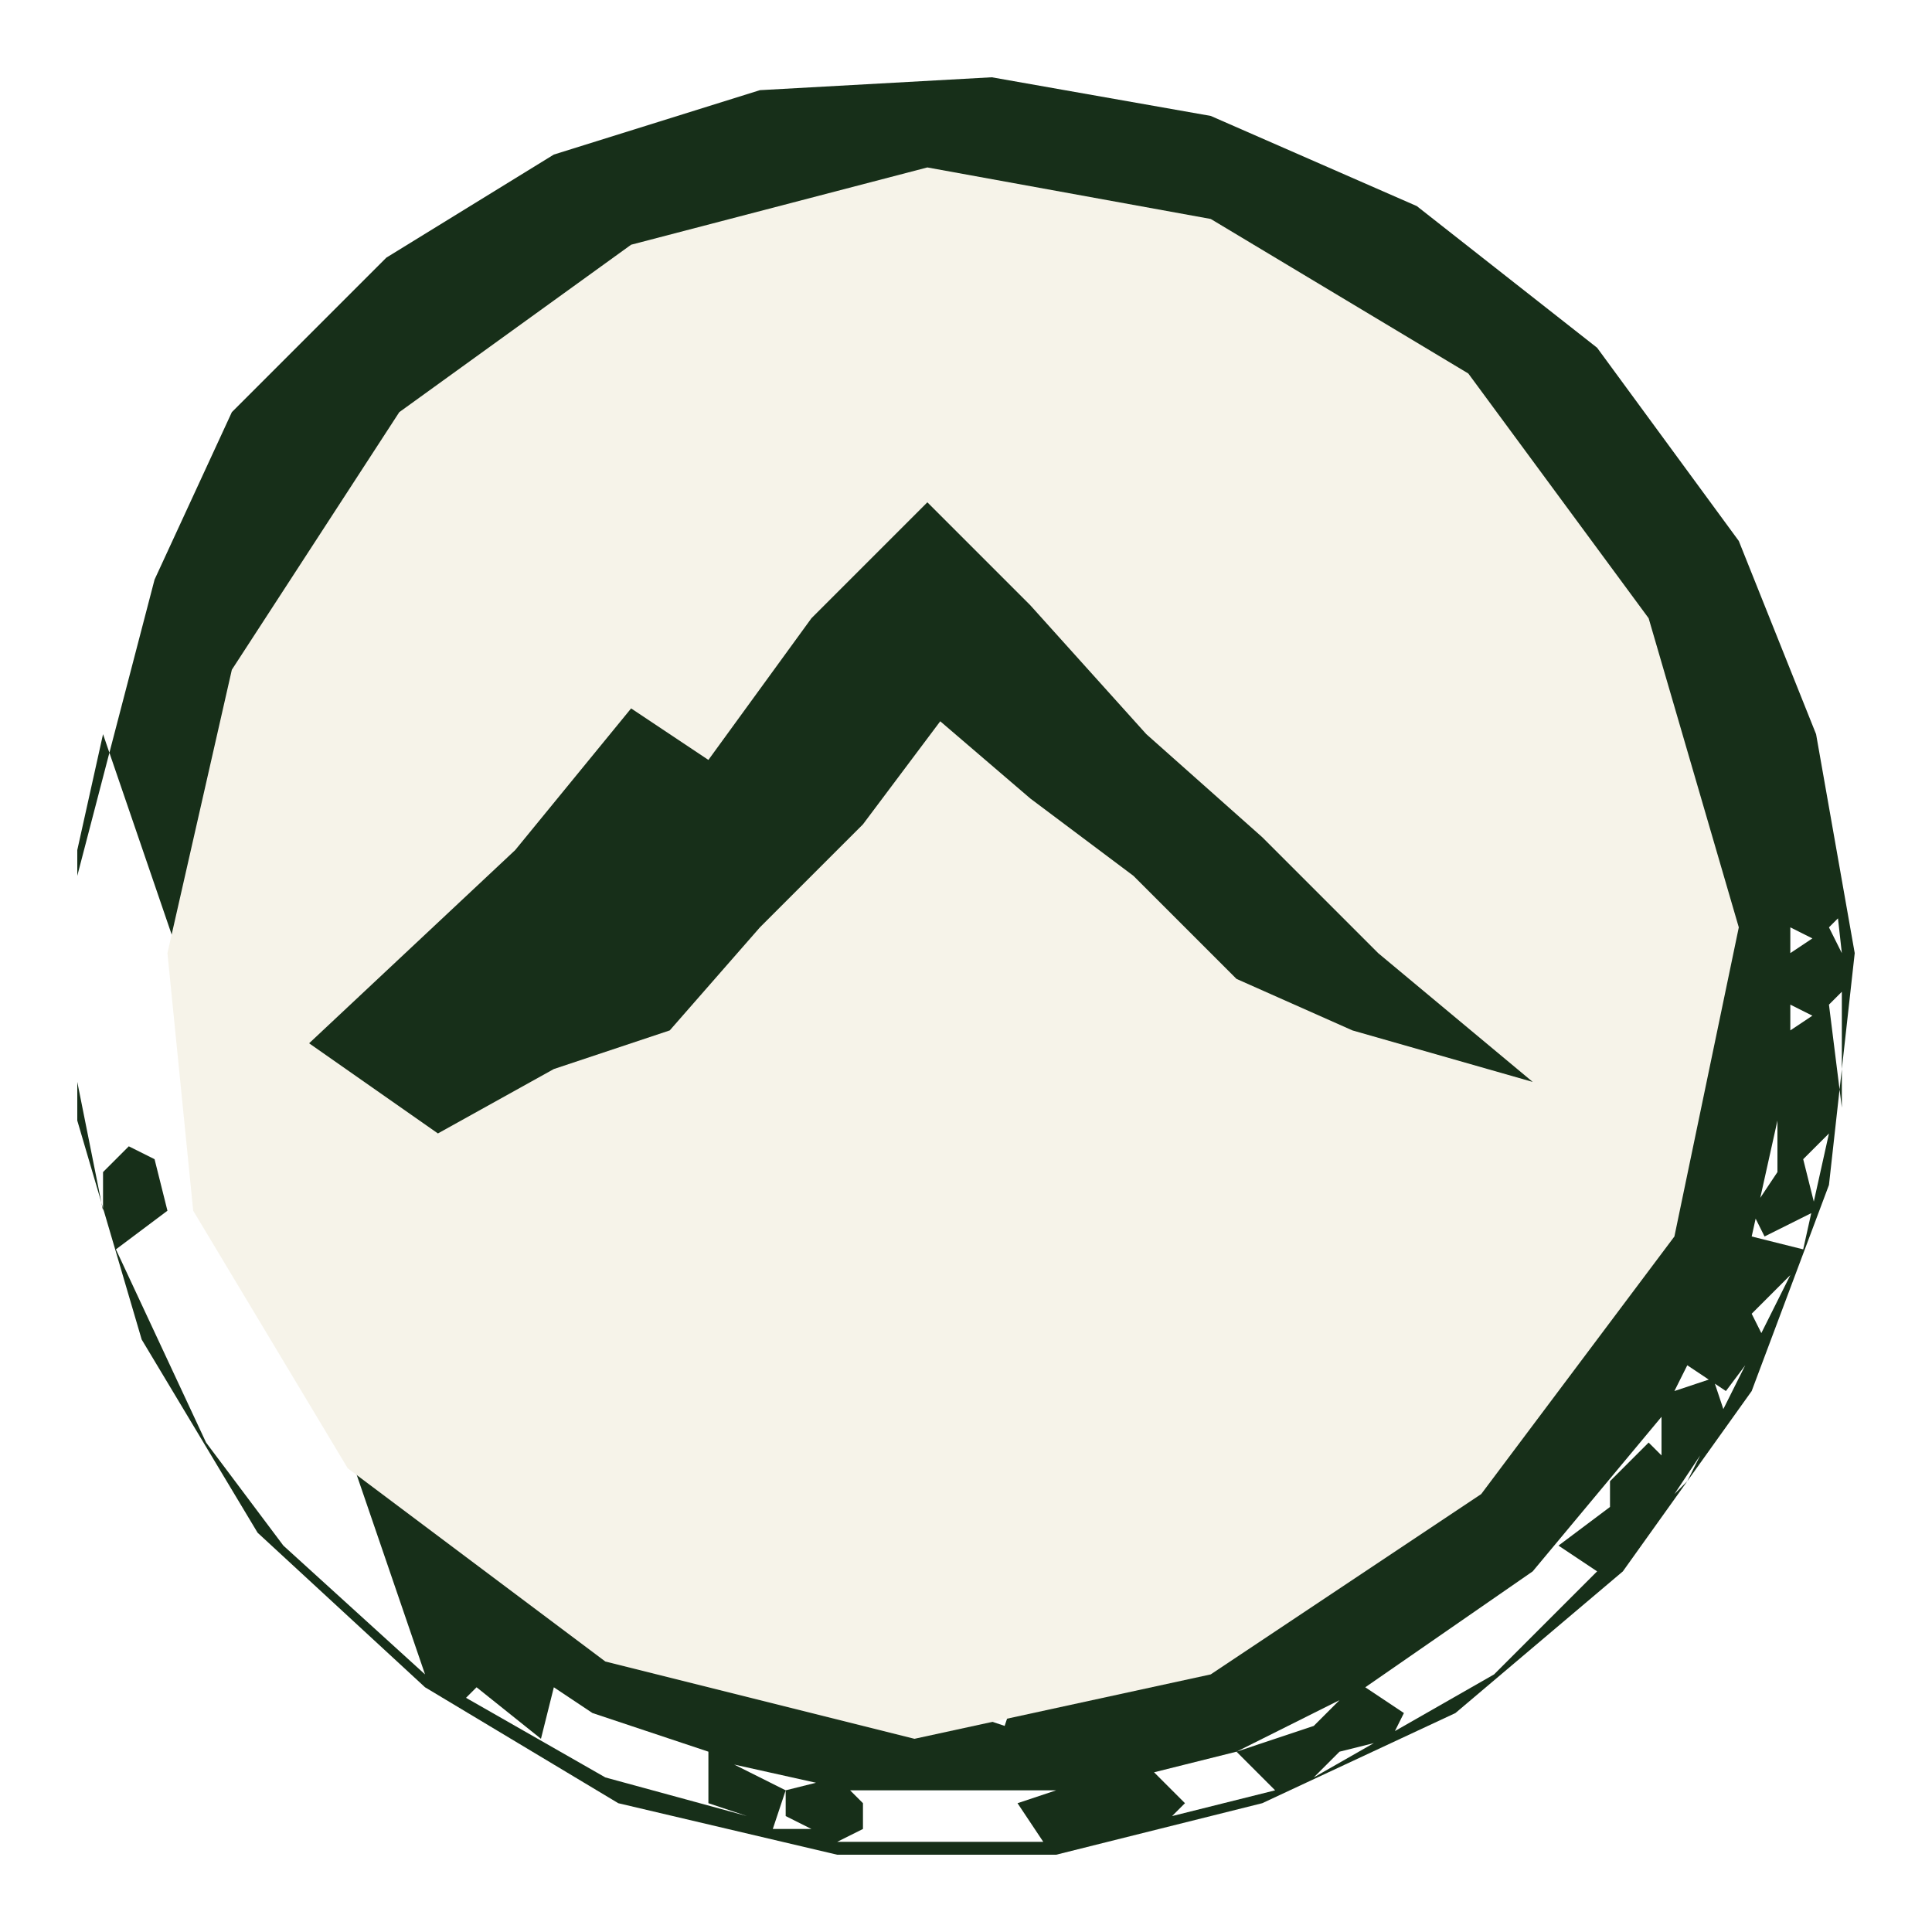
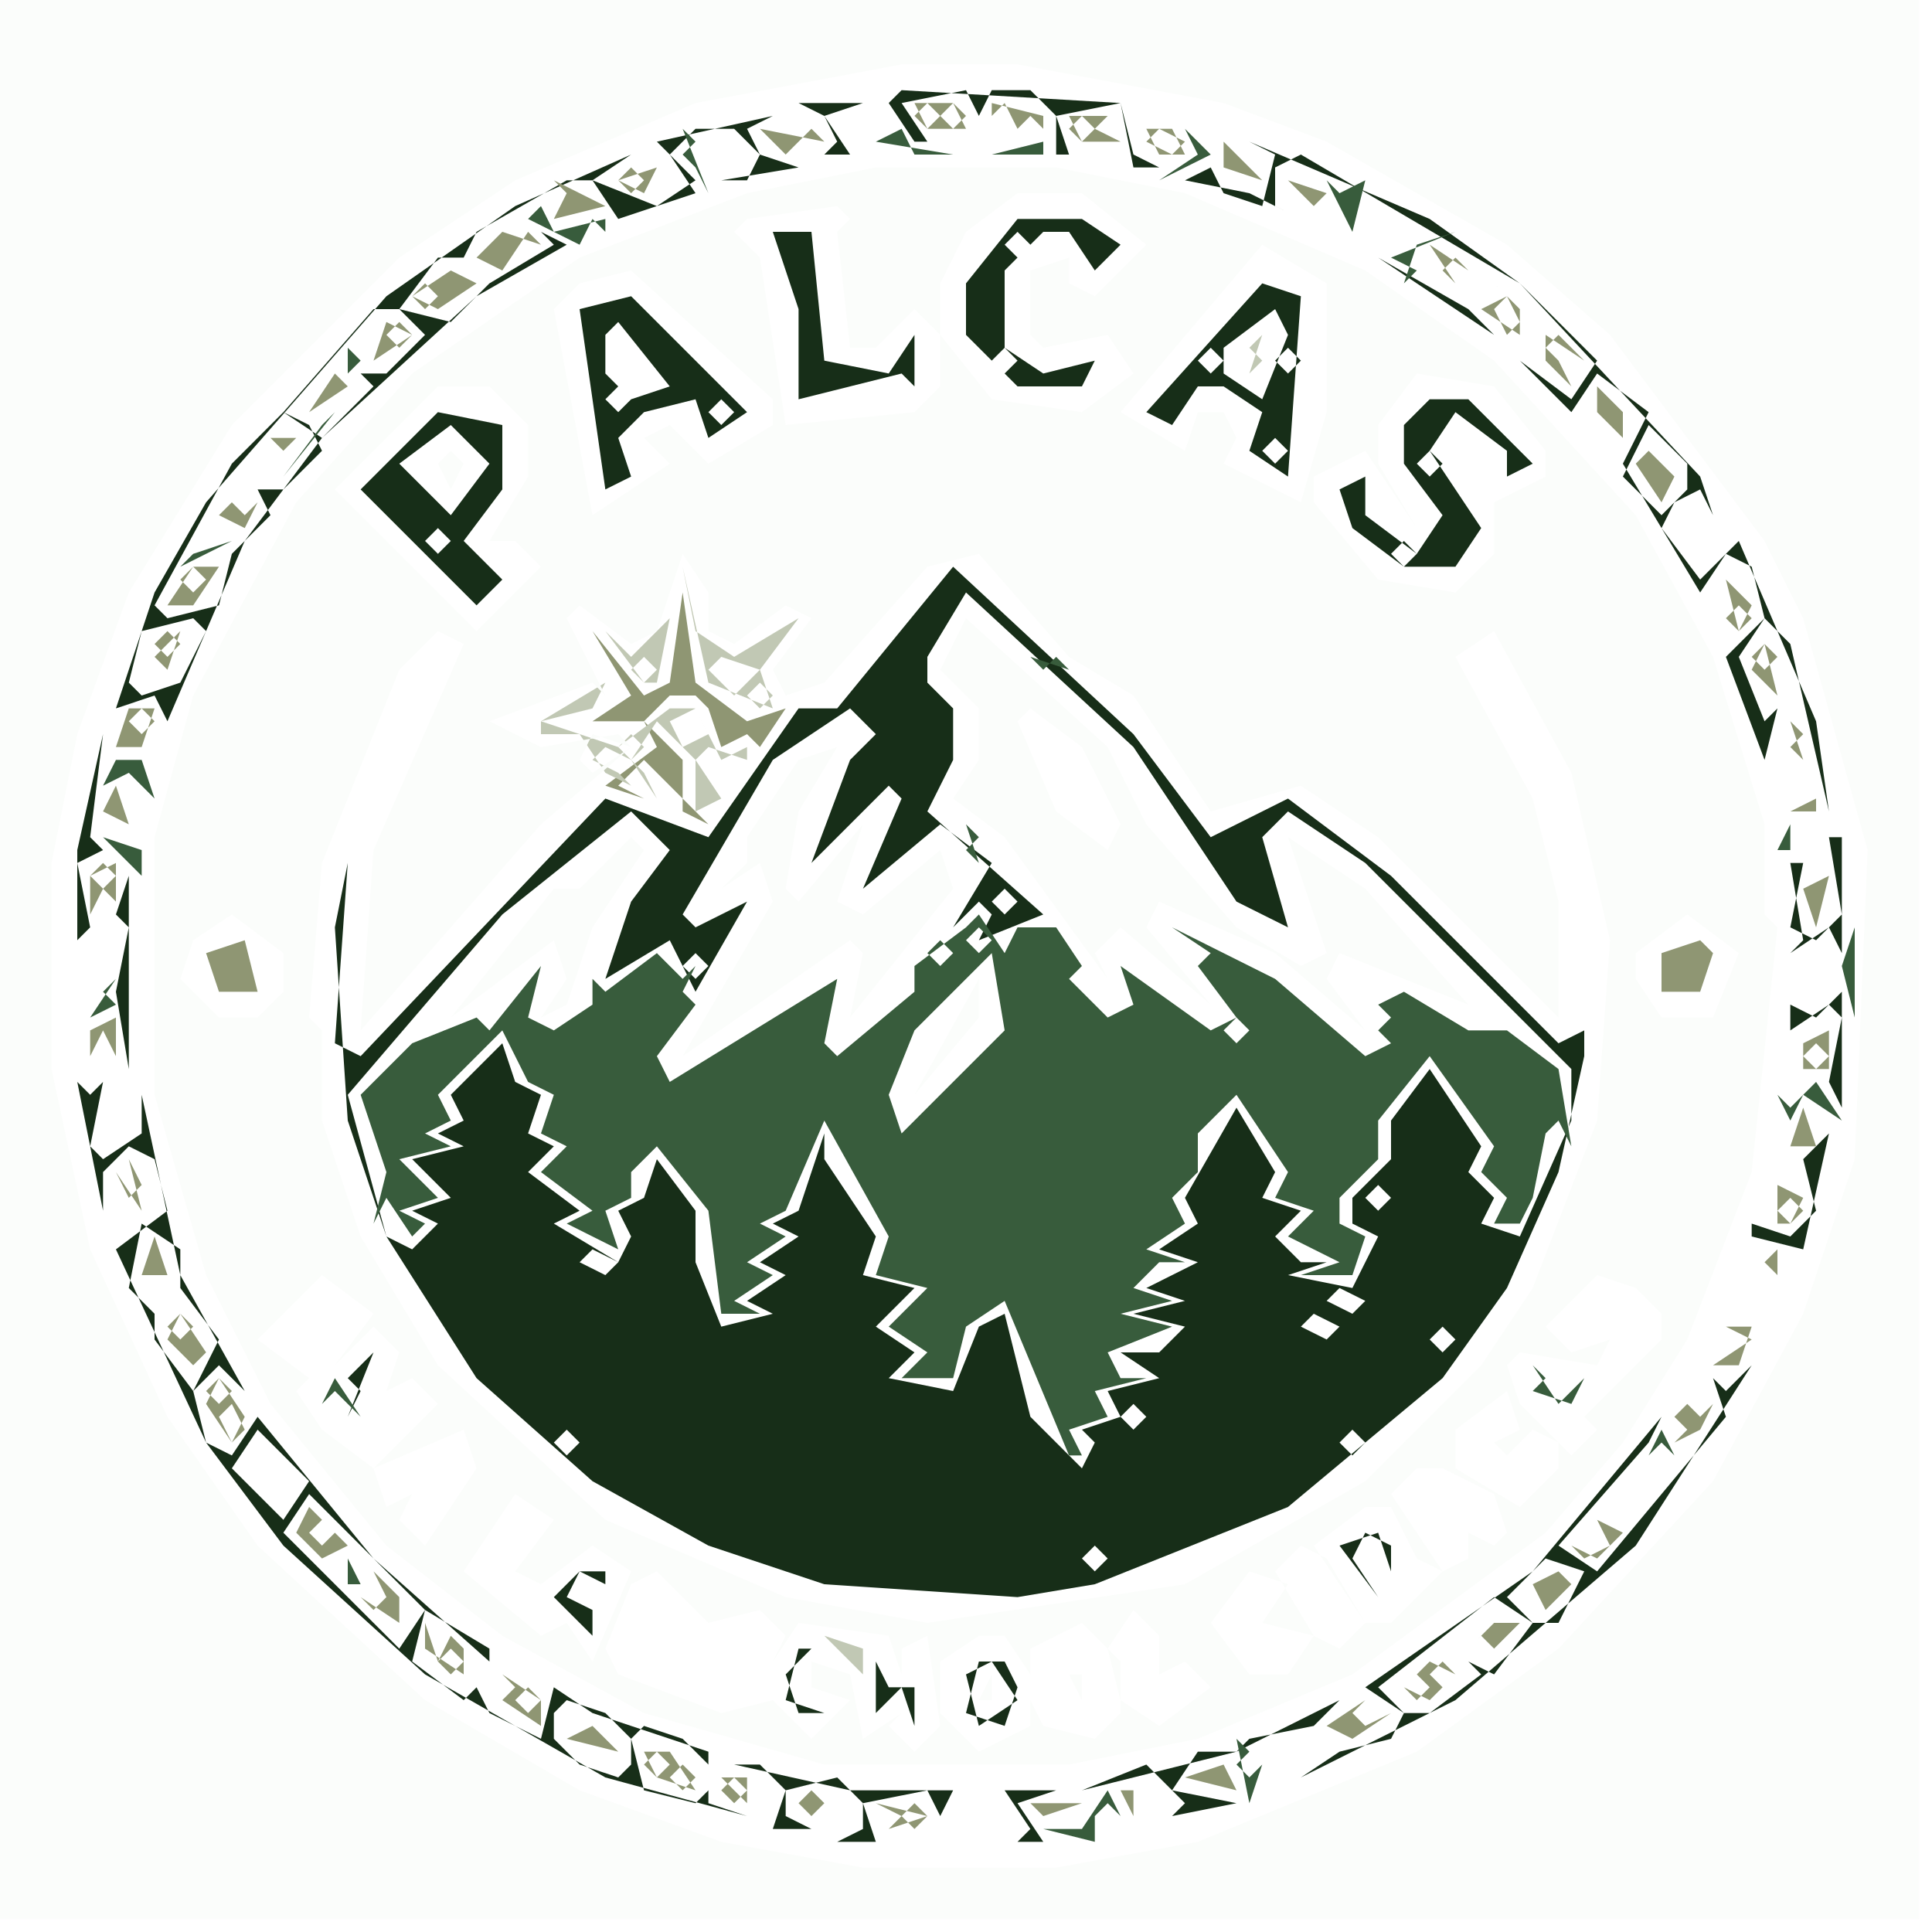
<svg xmlns="http://www.w3.org/2000/svg" viewBox="0 0 150 150" role="img" aria-label="Logo PALCAS SMA Labscira">
-   <path fill="#172f19" d="M57,137 L61,139 L60,142 L63,142 L61,141 L61,139 L65,138 L67,140 L67,142 L65,143 L84,143 L81,143 L79,140 L82,139 L66,139Z M76,129 L75,133 L78,134 L79,131 L78,129Z M29,105 L27,107 L27,110Z M139,99 L136,102 L137,104 L134,108 L131,106 L135,98 L130,108 L133,107 L134,110 L130,116 L124,122 L121,120 L125,117 L125,115 L128,112 L129,113 L129,110 L119,122 L106,131 L109,133 L108,135 L104,136 L102,134 L104,132 L96,136 L84,139 L89,137 L92,140 L91,141 L99,139 L96,136 L102,134 L104,136 L102,138 L116,130 L131,115Z M138,87 L136,96 L140,97 L142,88 L140,90 L141,94 L137,96 L136,94 L138,91Z M142,65 L143,71 L141,73 L139,72 L139,67 L139,85 L139,80 L142,78 L143,86 L143,77 L141,79 L139,78 L139,74 L142,72 L143,74Z M8,57 L6,66 L6,84 L8,94 L8,91 L10,89 L12,90 L13,94 L9,97 L16,112 L22,120 L33,130 L47,138 L58,141 L55,140 L55,136 L46,133 L40,129 L43,131 L42,135 L37,131 L36,132 L33,130Z M12,45 L18,32 L30,20 L43,12 L59,7 L77,6 L94,9 L110,16 L124,27 L135,42 L141,57 L144,74 L142,92 L136,108 L126,122 L113,133 L98,140 L82,144 L65,144 L48,140 L33,131 L20,119 L11,104 L6,87 L6,68Z M31,97 L39,106 L50,114 L63,119 L77,121 L91,119 L104,113 L115,104 L123,92 L128,78 L127,63 L122,49 L113,37 L101,28 L87,22 L72,20 L57,22 L43,29 L31,39 L23,52 L18,67 L19,82 L23,91Z" />
-   <path fill="#536b42" d="M31,97 L39,106 L50,114 L63,119 L77,121 L91,119 L104,113 L115,104 L123,92 L128,78 L127,63 L122,49 L113,37 L101,28 L87,22 L72,20 L57,22 L43,29 L31,39 L23,52 L18,67 L19,82 L23,91Z" />
-   <path fill="#f6f3e9" d="M13,74 L18,52 L31,32 L49,19 L72,13 L94,17 L114,29 L128,48 L135,72 L130,96 L115,116 L94,130 L71,135 L47,129 L27,114 L15,94Z" />
-   <path fill="#172f19" d="M24,81 L40,66 L49,55 L55,59 L63,48 L72,39 L80,47 L89,57 L98,65 L107,74 L119,84 L105,80 L96,76 L88,68 L80,62 L73,56 L67,64 L59,72 L52,80 L43,83 L34,88Z" />
+   <path fill="#172e18" fill-rule="evenodd" d="M57,137 L59,137 L61,139 L60,142 L63,142 L61,141 L61,139 L65,138 L67,140 L67,142 L65,143 L84,143 L81,143 L79,140 L82,139 L66,139Z M67,140 L72,139 L73,141 L74,139 L78,139 L80,142 L79,143 L68,143Z M76,129 L75,133 L78,134 L79,131 L78,129Z M75,130 L77,129 L79,132 L76,134Z M68,129 L68,133 L70,131 L71,134 L71,131 L69,131Z M62,128 L61,132 L64,133 L62,133 L61,130 L63,128 L65,128Z M45,122 L47,123 L47,122 L45,122 L43,124 L46,127 L46,125 L44,124Z M106,119 L108,120 L108,122 L107,119 L104,120 L107,124 L105,121Z M136,106 L134,108 L133,107 L134,110 L124,122 L121,120 L128,112 L129,113 L128,112 L129,110 L119,122 L106,131 L109,133 L108,135 L104,136 L102,134 L104,132 L96,136 L84,139 L89,137 L92,140 L91,141 L96,140 L91,139 L93,136 L96,136 L99,139 L96,136 L97,135 L102,134 L104,136 L101,138 L113,132 L127,120Z M119,126 L116,130 L114,129 L115,130 L111,133 L109,133 L107,131 L116,124Z M120,121 L123,122 L121,126 L119,126 L117,124Z M29,105 L27,107 L28,108 L27,110Z M142,88 L140,90 L141,94 L139,96 L136,95 L136,96 L140,97Z M10,68 L9,71 L10,72 L9,77 L10,83Z M142,65 L143,71 L141,73 L139,72 L140,67 L139,67 L140,73 L139,74 L139,85 L139,80 L142,78 L143,79 L142,84 L143,86 L143,77 L141,79 L139,78 L139,74 L142,72 L143,74 L143,65Z M8,57 L6,66 L6,84 L8,94 L8,91 L10,89 L12,90 L13,94 L9,97 L16,112 L22,120 L33,130 L47,138 L58,141 L55,140 L55,136 L46,133 L40,129 L43,131 L42,135 L38,133 L37,131 L36,132 L32,129 L33,125 L38,128 L38,129 L29,121 L20,110 L18,113 L16,112 L15,108 L17,106 L19,108 L14,99 L11,85 L11,88 L8,90 L7,89 L8,84 L7,85 L6,84 L6,73 L7,72 L6,67 L8,66 L7,65Z M49,135 L50,134 L53,135 L55,137 L55,139 L54,140 L50,139Z M43,133 L44,132 L47,133 L49,135 L49,137 L48,138 L45,137 L43,135Z M24,116 L33,125 L31,128 L22,119Z M20,111 L24,115 L22,118 L18,114Z M14,100 L17,104 L15,108 L12,104 L12,102Z M11,95 L14,97 L14,100 L12,102 L10,100Z M74,44 L65,55 L62,55 L55,65 L47,62 L28,82 L26,81 L27,67 L26,72 L27,87 L30,96 L37,107 L46,115 L55,120 L64,123 L79,124 L85,123 L100,117 L112,107 L117,100 L121,91 L123,82 L123,72 L123,80 L121,81 L108,68 L100,62 L94,65 L88,57Z M84,121 L85,120 L86,121 L85,122Z M104,112 L105,111 L106,112 L105,113Z M43,112 L44,111 L45,112 L44,113Z M87,110 L88,109 L89,110 L88,111Z M111,104 L112,103 L113,104 L112,105Z M101,103 L102,102 L104,103 L103,104Z M103,101 L104,100 L106,101 L105,102Z M45,98 L46,97 L48,98 L47,99Z M106,93 L107,92 L108,93 L107,94Z M53,75 L54,74 L55,75 L54,76Z M77,70 L78,69 L79,70 L78,71Z M75,46 L88,58 L96,70 L100,72 L98,65 L100,63 L106,67 L122,83 L122,87 L118,96 L115,95 L116,93 L114,91 L115,89 L111,83 L108,87 L108,90 L105,93 L105,95 L107,96 L105,100 L100,99 L103,98 L101,98 L99,96 L101,94 L98,93 L99,91 L96,86 L92,93 L93,95 L90,97 L93,98 L89,100 L92,101 L88,102 L92,103 L90,105 L87,105 L90,107 L86,108 L87,110 L84,111 L85,112 L84,114 L80,110 L78,102 L76,103 L74,108 L69,107 L71,105 L68,103 L71,100 L67,99 L68,96 L64,90 L64,88 L62,94 L60,95 L62,96 L59,98 L61,99 L58,101 L60,102 L56,103 L54,98 L54,94 L51,90 L50,93 L48,94 L49,96 L48,98 L43,95 L45,94 L41,91 L43,89 L41,88 L42,85 L40,84 L39,81 L35,85 L36,87 L34,88 L36,89 L32,90 L35,93 L32,94 L34,95 L32,97 L30,96 L27,85 L39,71 L49,63 L52,66 L49,70 L47,76 L52,73 L54,77 L58,70 L54,72 L53,71 L60,59 L66,55 L68,57 L66,59 L63,67 L69,61 L70,62 L67,69 L73,64 L77,67 L74,72 L76,70 L77,71 L76,73 L81,71 L72,63 L74,59 L74,55 L72,53 L72,51Z M34,32 L28,38 L37,47 L40,44 L39,45 L36,42 L39,38 L39,33Z M33,42 L34,41 L35,42 L34,43Z M35,33 L38,36 L35,40 L31,36Z M114,31 L111,31 L109,33 L109,36 L112,40 L110,43 L106,40 L106,37 L104,38 L105,41 L109,44 L113,44 L115,41 L111,35 L113,32 L117,35 L117,37 L119,36Z M108,43 L109,42 L110,43 L109,44Z M110,36 L111,35 L112,36 L111,37Z M49,23 L45,24 L47,38 L49,37 L48,34 L50,32 L54,31 L55,34 L58,32Z M55,32 L56,31 L57,32 L56,33Z M47,31 L48,30 L49,31 L48,32Z M47,26 L48,25 L52,30 L49,31 L47,29Z M98,22 L89,32 L91,33 L93,30 L95,30 L98,32 L97,35 L100,37 L101,23Z M98,35 L99,34 L100,35 L99,36Z M99,28 L100,27 L101,28 L100,29Z M93,28 L94,27 L95,28 L94,29Z M99,24 L100,26 L98,31 L95,29 L95,27Z M60,18 L62,24 L62,31 L70,29 L71,30 L71,26 L69,29 L64,28 L63,18Z M79,17 L75,22 L75,26 L79,30 L84,30 L85,28 L81,29 L78,27 L78,21 L81,18 L83,18 L85,21 L87,19 L84,17Z M77,28 L78,27 L79,28 L78,29Z M78,19 L79,18 L80,19 L79,20Z M92,14 L97,15 L105,19 L99,16 L99,13 L101,12 L118,22 L124,28 L122,31 L118,28 L119,26 L118,28 L114,24 L107,20 L116,26 L126,36 L132,46 L134,43 L136,44 L137,48 L134,51 L137,59 L138,55 L137,56 L135,51 L137,48 L139,50 L142,63 L141,56 L135,42 L132,45 L129,41 L130,39 L132,38 L133,40 L132,37 L118,22 L111,17 L97,11 L99,12 L98,16 L95,15 L94,13Z M128,33 L131,36 L131,38 L129,40 L126,37Z M124,29 L128,32 L126,36 L122,32Z M60,9 L51,11 L54,14 L51,16 L46,14 L49,12 L40,16 L30,23 L16,39 L12,46 L9,55 L12,54 L13,56 L19,42 L25,34 L37,23 L44,19 L42,18 L43,19 L38,22 L36,20 L37,18 L44,14 L46,14 L48,17 L54,15 L52,12 L54,10 L57,10 L59,12 L58,14 L56,14 L62,13 L59,12 L58,10Z M15,48 L16,49 L14,53 L11,54 L10,53 L11,49Z M24,33 L25,35 L22,38 L20,38 L21,40 L18,43 L17,47 L13,48 L12,47 L18,36 L22,32Z M33,26 L30,29 L28,29 L29,30 L25,34 L22,32 L29,24 L31,24Z M38,22 L35,25 L31,24 L34,20 L36,20Z M62,8 L64,9 L65,11 L64,12 L69,12 L66,12 L64,9 L67,8Z M69,8 L71,11 L79,11 L72,11 L70,8 L75,7 L76,9 L77,7 L80,7 L82,9 L82,12 L86,12 L83,12 L82,9 L87,8 L88,13 L90,13 L88,12 L87,8 L70,7Z" />
+   <path fill="#385c3c" fill-rule="evenodd" d="M87,141 L86,139 L84,142 L81,142 L85,143 L85,141 L86,140Z M96,135 L97,140 L98,137 L100,139Z M96,137 L97,136 L98,137 L97,138Z M27,121 L27,123 L28,123Z M129,111 L128,113 L127,112 L126,113 L127,114 L126,115 L129,112 L130,113Z M126,113 L127,112 L128,113 L127,114Z M26,107 L25,109 L26,108 L29,111 L30,110 L29,109 L28,110Z M28,110 L29,109 L30,110 L29,111Z M119,106 L120,107 L119,108 L122,109 L123,107 L121,109Z M138,85 L139,87 L140,85 L143,87 L141,84 L139,86Z M9,76 L7,79 L9,78 L8,77Z M144,72 L143,75 L144,79Z M28,85 L30,91 L29,95 L30,93 L32,96 L33,95 L31,94 L34,93 L31,90 L35,89 L33,88 L35,87 L34,85 L39,80 L41,84 L43,85 L42,88 L44,89 L42,91 L46,94 L44,95 L48,97 L46,98 L48,97 L47,94 L49,93 L49,91 L51,89 L55,94 L56,102 L59,102 L57,101 L60,99 L58,98 L61,96 L59,95 L61,94 L64,87 L69,96 L68,99 L72,100 L69,103 L72,105 L70,107 L74,107 L75,103 L78,101 L83,113 L84,113 L83,111 L86,110 L85,108 L89,107 L87,107 L86,105 L91,103 L87,102 L91,101 L88,100 L90,98 L92,98 L89,97 L92,95 L91,93 L93,91 L93,88 L96,85 L100,91 L99,93 L102,94 L100,96 L104,98 L101,99 L105,99 L106,96 L104,95 L104,93 L107,90 L107,87 L111,82 L116,89 L115,91 L117,93 L116,95 L118,95 L119,93 L120,95 L119,93 L120,88 L121,87 L122,89 L121,83 L117,80 L114,80 L109,77 L107,78 L105,76 L108,79 L107,80 L108,81 L106,82 L99,76 L91,72 L94,74 L93,75 L96,79 L94,80 L87,75 L88,78 L86,79 L83,76 L84,75 L82,72 L79,72 L78,74 L76,71 L75,72 L74,71 L75,72 L71,75 L71,77 L65,82 L64,81 L65,76 L52,84 L51,82 L54,78 L53,77 L54,75 L53,76 L51,74 L47,77 L46,76 L46,78 L43,80 L41,79 L42,75 L38,80 L37,79 L32,81Z M95,80 L96,79 L97,80 L96,81Z M77,74 L78,80 L70,88 L69,85 L71,80Z M72,74 L73,73 L74,74 L73,75Z M75,73 L76,72 L77,73 L76,74Z M8,65 L11,68 L11,66Z M139,64 L138,66 L139,66Z M75,64 L76,67 L77,66Z M75,66 L76,65 L77,66 L76,67Z M7,59 L8,61 L10,60 L12,62 L11,59 L9,59 L8,61Z M80,51 L82,53 L83,52Z M81,52 L82,51 L83,52 L82,53Z M14,44 L18,42 L15,43 L14,42 L15,43Z M29,25 L27,27 L27,29 L29,31 L27,33 L26,32 L22,37 L25,33 L26,34 L32,28 L31,29 L30,28 L31,29 L29,31 L27,29 L28,28 L27,27Z M25,33 L26,32 L27,33 L26,34Z M113,18 L108,20 L110,21 L109,22 L110,19Z M41,17 L45,19 L46,17 L47,18 L47,17 L43,18 L42,16Z M104,13 L103,14 L105,18 L104,19 L105,18 L106,20 L105,18 L106,14 L104,15 L103,14Z M81,11 L77,12 L81,12Z M68,11 L74,12 L71,12 L70,10Z M50,11 L53,14 L54,13 L55,15 L53,10 L54,11 L52,13Z M52,13 L53,12 L54,13 L53,14Z M93,9 L92,10 L93,12 L90,14 L94,12 L92,10Z" />
+   <path fill="#8f9673" fill-rule="evenodd" d="M80,140 L81,141 L84,140Z M68,140 L70,141 L69,142 L72,141Z M70,141 L71,140 L72,141 L71,142Z M87,139 L88,141 L88,139Z M62,140 L63,139 L64,140 L63,141Z M56,138 L58,140 L58,138Z M56,139 L57,138 L58,139 L57,140Z M92,138 L96,139 L95,137Z M50,136 L51,138 L54,139 L52,136Z M52,138 L53,137 L54,138 L53,139Z M50,137 L51,136 L52,137 L51,138Z M45,133 L46,134 L44,135 L48,136Z M108,133 L106,134 L105,133 L106,132 L103,134 L105,135Z M39,130 L40,131 L39,132 L42,134 L42,132Z M40,132 L41,131 L42,132 L41,133Z M113,130 L111,129 L109,131 L111,132Z M109,131 L110,130 L111,131 L110,132Z M111,130 L112,129 L113,130 L112,131Z M118,126 L116,126 L114,128 L115,127 L116,128Z M33,126 L33,128 L36,130 L36,128 L35,127 L34,129Z M34,129 L35,128 L36,129 L35,130Z M121,122 L119,123 L120,125 L122,123Z M29,122 L30,124 L29,125 L28,124 L31,126 L31,124Z M126,119 L124,118 L122,120 L124,121Z M124,118 L125,120 L123,121 L122,120Z M24,117 L23,119 L26,122 L25,121 L27,120Z M24,119 L25,118 L26,119 L25,120Z M132,108 L130,110 L131,111 L130,112 L132,111 L133,109Z M131,109 L132,108 L133,109 L132,110Z M17,107 L16,109 L18,112 L19,110Z M17,110 L18,109 L19,111 L18,112Z M16,108 L17,107 L18,108 L17,109Z M136,103 L134,103 L136,104 L133,106 L135,106Z M14,102 L13,104 L15,106 L16,105Z M13,103 L14,102 L15,103 L14,104Z M138,97 L136,99 L137,98 L138,99Z M12,96 L11,99 L13,99Z M138,92 L138,95 L139,95 L140,93Z M138,94 L139,93 L140,94 L139,95Z M10,90 L9,91 L11,94 L10,95 L11,94Z M9,91 L10,90 L11,92 L10,93Z M140,86 L139,89 L141,89Z M142,80 L140,81 L140,83 L142,83Z M140,82 L141,81 L142,82 L141,83Z M9,79 L7,80 L7,82 L8,80 L9,82Z M133,74 L132,73 L129,74 L129,77 L132,77Z M16,74 L17,77 L20,77 L19,73Z M142,68 L140,69 L141,72Z M9,67 L7,68 L7,71 L8,69 L9,70Z M7,68 L8,67 L9,68 L8,69Z M141,62 L139,63 L141,63Z M9,61 L8,63 L10,64Z M139,56 L138,57 L140,59 L139,60 L140,59Z M138,57 L139,56 L140,57 L139,58Z M12,55 L10,55 L9,58 L11,58Z M10,56 L11,55 L12,56 L11,57Z M137,50 L136,52 L138,54Z M136,51 L137,50 L138,51 L137,52Z M14,49 L11,52 L12,51 L13,52Z M12,50 L13,49 L14,50 L13,51Z M53,46 L52,53 L50,54 L46,49 L49,54 L46,56 L43,56 L50,56 L51,58 L47,61 L50,62 L48,61 L50,59 L55,64 L53,63 L53,59 L50,56 L52,54 L54,54 L55,55 L53,57 L55,55 L56,58 L58,57 L59,58 L61,55 L58,56 L54,53Z M134,45 L135,49 L136,47Z M134,48 L135,47 L136,48 L135,49Z M17,44 L15,44 L13,47 L15,47Z M14,45 L15,44 L16,45 L15,46Z M20,39 L19,40 L18,39 L16,41 L17,40 L19,41Z M128,35 L127,36 L129,39 L130,37Z M23,34 L21,34 L22,35 L20,37Z M124,30 L124,32 L126,34 L126,32Z M27,30 L26,29 L24,32Z M120,26 L120,28 L122,30 L121,28 L122,27 L123,28Z M120,27 L121,26 L122,27 L121,28Z M32,26 L30,25 L29,28Z M30,26 L31,25 L32,26 L31,27Z M116,22 L117,23 L115,24 L118,26 L118,24Z M116,24 L117,23 L118,25 L117,26Z M37,22 L35,21 L32,23 L34,24Z M32,23 L33,22 L34,23 L33,24Z M111,19 L113,22 L114,21Z M112,21 L113,20 L114,21 L113,22Z M37,20 L39,21 L41,18 L42,19 L39,18Z M100,14 L103,17 L102,16 L103,15Z M43,14 L44,15 L43,17 L47,16Z M51,13 L48,14 L50,15Z M48,14 L49,13 L50,14 L49,15Z M95,11 L95,13 L98,14Z M89,10 L90,12 L92,12 L91,10Z M89,11 L90,10 L92,11 L91,12Z M59,10 L61,12 L63,10 L64,11Z M83,9 L84,11 L87,11 L85,10 L86,9Z M83,10 L84,9 L85,10 L84,11Z M77,8 L77,9 L78,8 L79,10 L80,9 L81,10 L81,9Z M71,8 L72,10 L75,10 L74,8Z M73,9 L74,8 L75,9 L74,10Z M71,9 L72,8 L73,9 L72,10Z" />
+   <path fill="#c1c8b4" fill-rule="evenodd" d="M64,127 L67,130 L67,128Z M42,56 L46,55 L47,53 L48,54 L47,53 L42,56 L42,57 L45,57 L47,60 L43,64 L47,60 L49,61 L50,60 L51,62 L49,59 L51,56 L54,59 L54,63 L56,62 L54,59 L55,58 L58,59 L58,58 L56,59 L54,55 L52,55 L48,58Z M48,60 L49,59 L50,60 L49,61Z M46,59 L47,58 L49,59 L48,60Z M48,58 L49,57 L50,58 L49,59Z M52,56 L54,55 L55,57 L53,58Z M52,48 L49,51 L47,49 L50,53 L51,53Z M49,52 L50,51 L51,52 L50,53Z M53,44 L55,53 L60,55 L59,52 L62,48 L57,51 L54,49Z M58,54 L59,53 L60,54 L59,55Z M55,52 L56,51 L59,52 L57,54Z M98,26 L96,28 L97,29Z M96,28 L97,27 L98,28 L97,29Z" />
+   <path fill="#fbfdfb" fill-rule="evenodd" d="M83,130 L84,132 L84,130Z M77,130 L76,132 L77,132Z M76,76 L71,85 L76,79Z M50,66 L49,65 L45,69 L43,69 L35,79 L43,73 L44,76 L42,79 L44,78 L46,72Z M65,58 L62,59 L58,65 L58,67 L56,69 L59,67 L60,70 L53,82 L66,73 L67,74 L66,79 L74,69 L73,66 L67,71 L65,70 L67,64 L62,70 L61,69 L62,63Z M75,48 L73,52 L76,55 L76,59 L74,62 L78,65 L86,76 L85,74 L87,72 L94,78 L89,72 L90,70 L99,74 L106,80 L103,76 L104,74 L114,78 L106,69 L100,65 L103,74 L101,75 L96,72 L89,64 L86,58Z M80,55 L84,58 L87,64 L86,66 L82,63 L79,56Z M35,35 L34,36 L35,38 L36,36Z M68,13 L58,15 L45,20 L32,29 L23,39 L15,54 L12,65 L12,85 L16,99 L21,109 L30,120 L39,127 L50,133 L64,137 L83,137 L93,135 L105,130 L120,119 L126,112 L131,104 L136,91 L138,72 L137,71 L137,64 L133,51 L127,40 L116,28 L106,21 L92,15 L82,13Z M87,129 L87,133 L85,135 L81,134 L80,132 L80,134 L76,136 L73,133 L73,129 L76,127 L78,127 L80,130 L80,128 L84,126Z M88,125 L90,127 L90,130 L92,129 L94,131 L90,134 L87,132 L86,128Z M97,122 L100,123 L98,126 L102,127 L100,130 L97,130 L94,126Z M47,128 L49,123 L51,122 L55,126 L59,125 L61,127 L60,129 L62,126 L69,127 L70,130 L70,128 L72,127 L73,134 L71,136 L69,134 L70,133 L67,135 L66,130 L63,129 L63,131 L66,132 L63,135 L60,132 L56,133 L48,130Z M101,120 L103,121 L106,126 L104,128 L102,127 L99,122Z M106,117 L108,117 L110,121 L112,122 L108,126 L106,126 L102,120Z M40,116 L43,118 L40,122 L42,123 L46,120 L49,122 L46,129 L44,126 L42,127 L36,122Z M108,116 L110,114 L112,114 L116,116 L117,119 L116,120 L114,119 L114,121 L112,122Z M36,111 L37,114 L33,120 L31,118 L32,116 L30,117 L29,114Z M117,108 L118,111 L116,112 L117,113 L119,111 L121,112 L121,114 L118,117 L113,114 L113,111Z M124,99 L127,100 L129,102 L129,104 L123,110 L124,111 L122,113 L118,109 L117,106 L118,105 L124,106 L125,104 L122,105 L120,103Z M25,99 L29,102 L26,106 L29,103 L31,105 L30,108 L32,107 L34,109 L29,114 L25,111 L23,108 L24,107 L20,104Z M131,71 L135,74 L133,79 L129,79 L127,76 L127,74Z M18,71 L22,74 L22,77 L20,79 L17,79 L14,76 L15,73Z M45,59 L46,57 L49,58 L46,60Z M31,52 L34,49 L36,50 L29,66 L28,80 L42,64 L49,58 L48,57 L42,58 L38,56 L46,53 L47,54 L44,48 L45,47 L49,50 L51,49 L53,43 L55,46 L55,49 L57,50 L61,47 L63,48 L60,52 L61,54 L64,53 L72,44 L76,43 L83,51 L88,54 L94,63 L101,61 L107,65 L121,79 L121,70 L119,62 L113,51 L116,49 L122,60 L125,73 L124,87 L119,100 L115,106 L106,115 L92,123 L72,126 L61,124 L47,118 L34,106 L28,96 L25,87 L25,80 L24,79 L25,67Z M34,30 L38,30 L41,33 L41,37 L38,42 L40,42 L42,44 L37,49 L26,38Z M110,29 L116,30 L120,35 L120,37 L116,39 L113,34 L116,39 L116,43 L113,46 L107,45 L102,39 L102,37 L106,35 L110,41 L107,36 L107,33Z M49,21 L60,31 L60,33 L55,36 L52,33 L50,34 L52,36 L46,40 L43,24 L45,22Z M98,19 L103,22 L103,32 L101,39 L95,36 L96,34 L95,32 L93,32 L92,35 L87,32Z M58,17 L65,16 L66,17 L65,18 L66,27 L68,27 L71,24 L73,26 L73,30 L71,32 L61,33 L59,20 L57,18Z M79,15 L84,15 L89,19 L85,23 L83,22 L83,20 L80,21 L80,26 L81,27 L86,26 L88,29 L84,32 L77,31 L73,26 L73,22 L75,18Z M0,0 L0,149 L149,149 L149,0Z M70,5 L79,5 L95,8 L103,11 L117,19 L125,26 L137,42 L140,48 L145,66 L144,90 L140,102 L133,115 L121,128 L110,136 L93,143 L82,145 L67,145 L56,143 L45,139 L33,132 L20,120 L13,110 L7,97 L4,83 L4,67 L6,57 L10,46 L18,33 L31,20 L40,14 L54,8Z" />
</svg>
